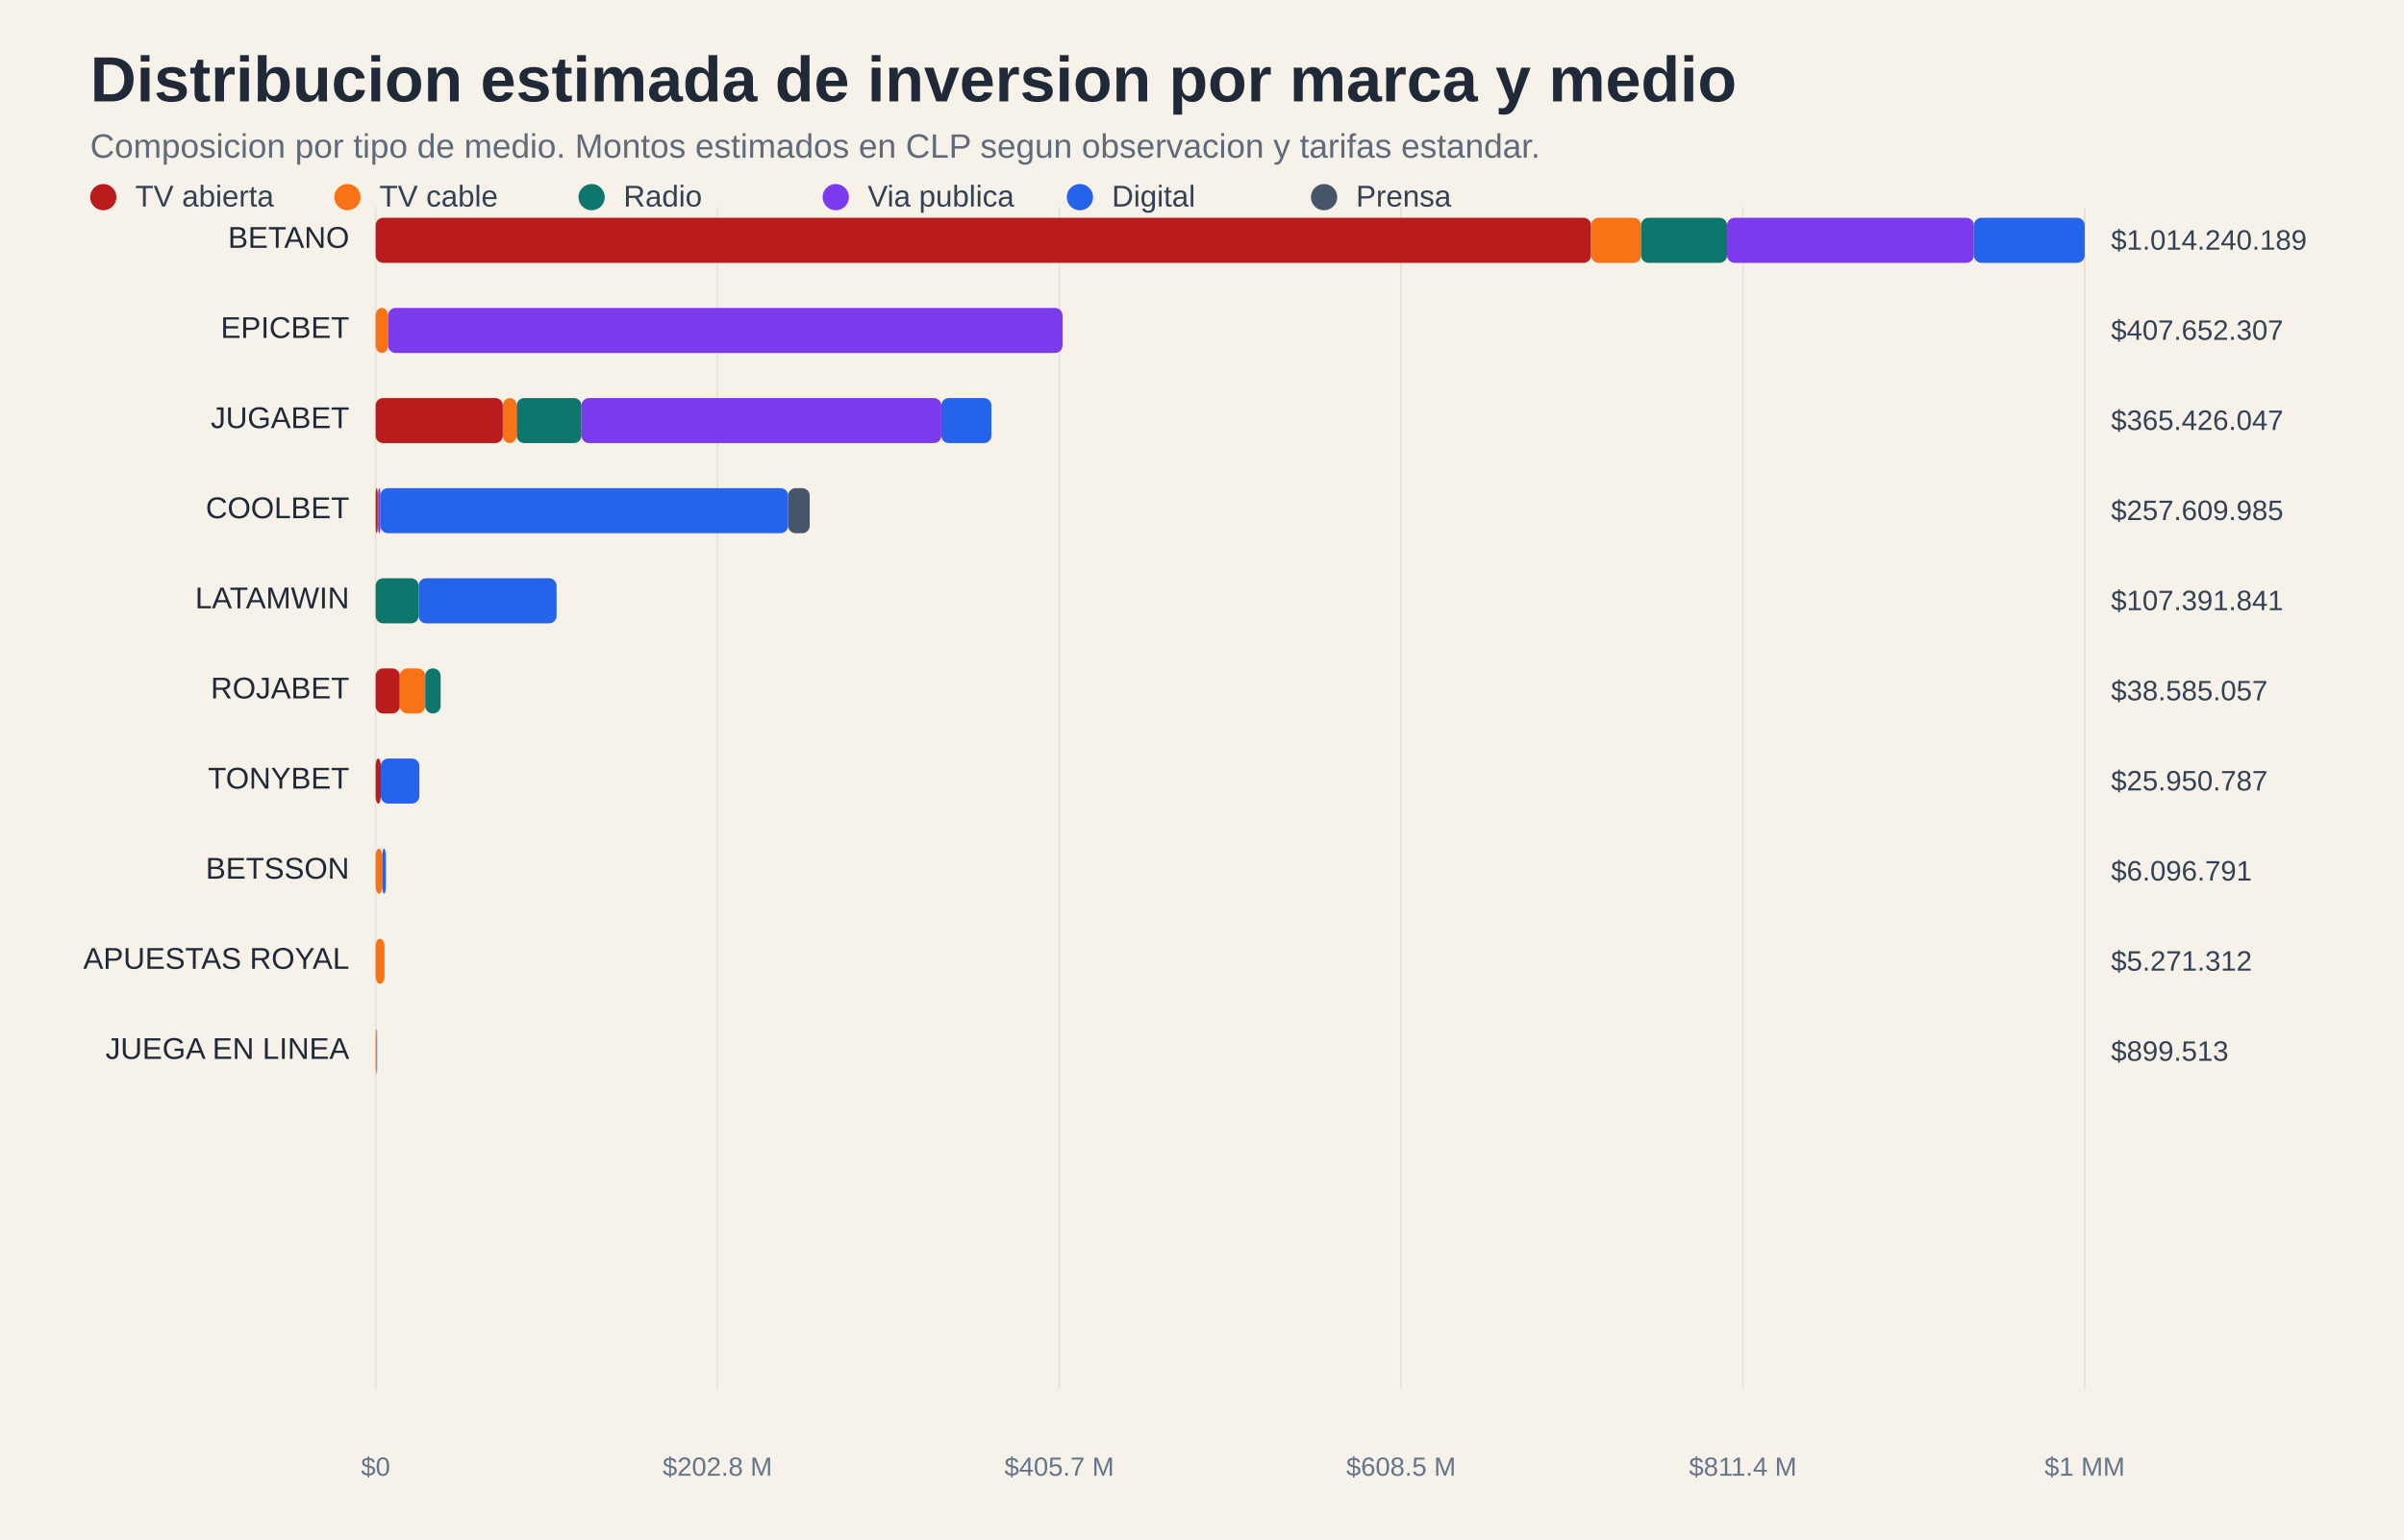
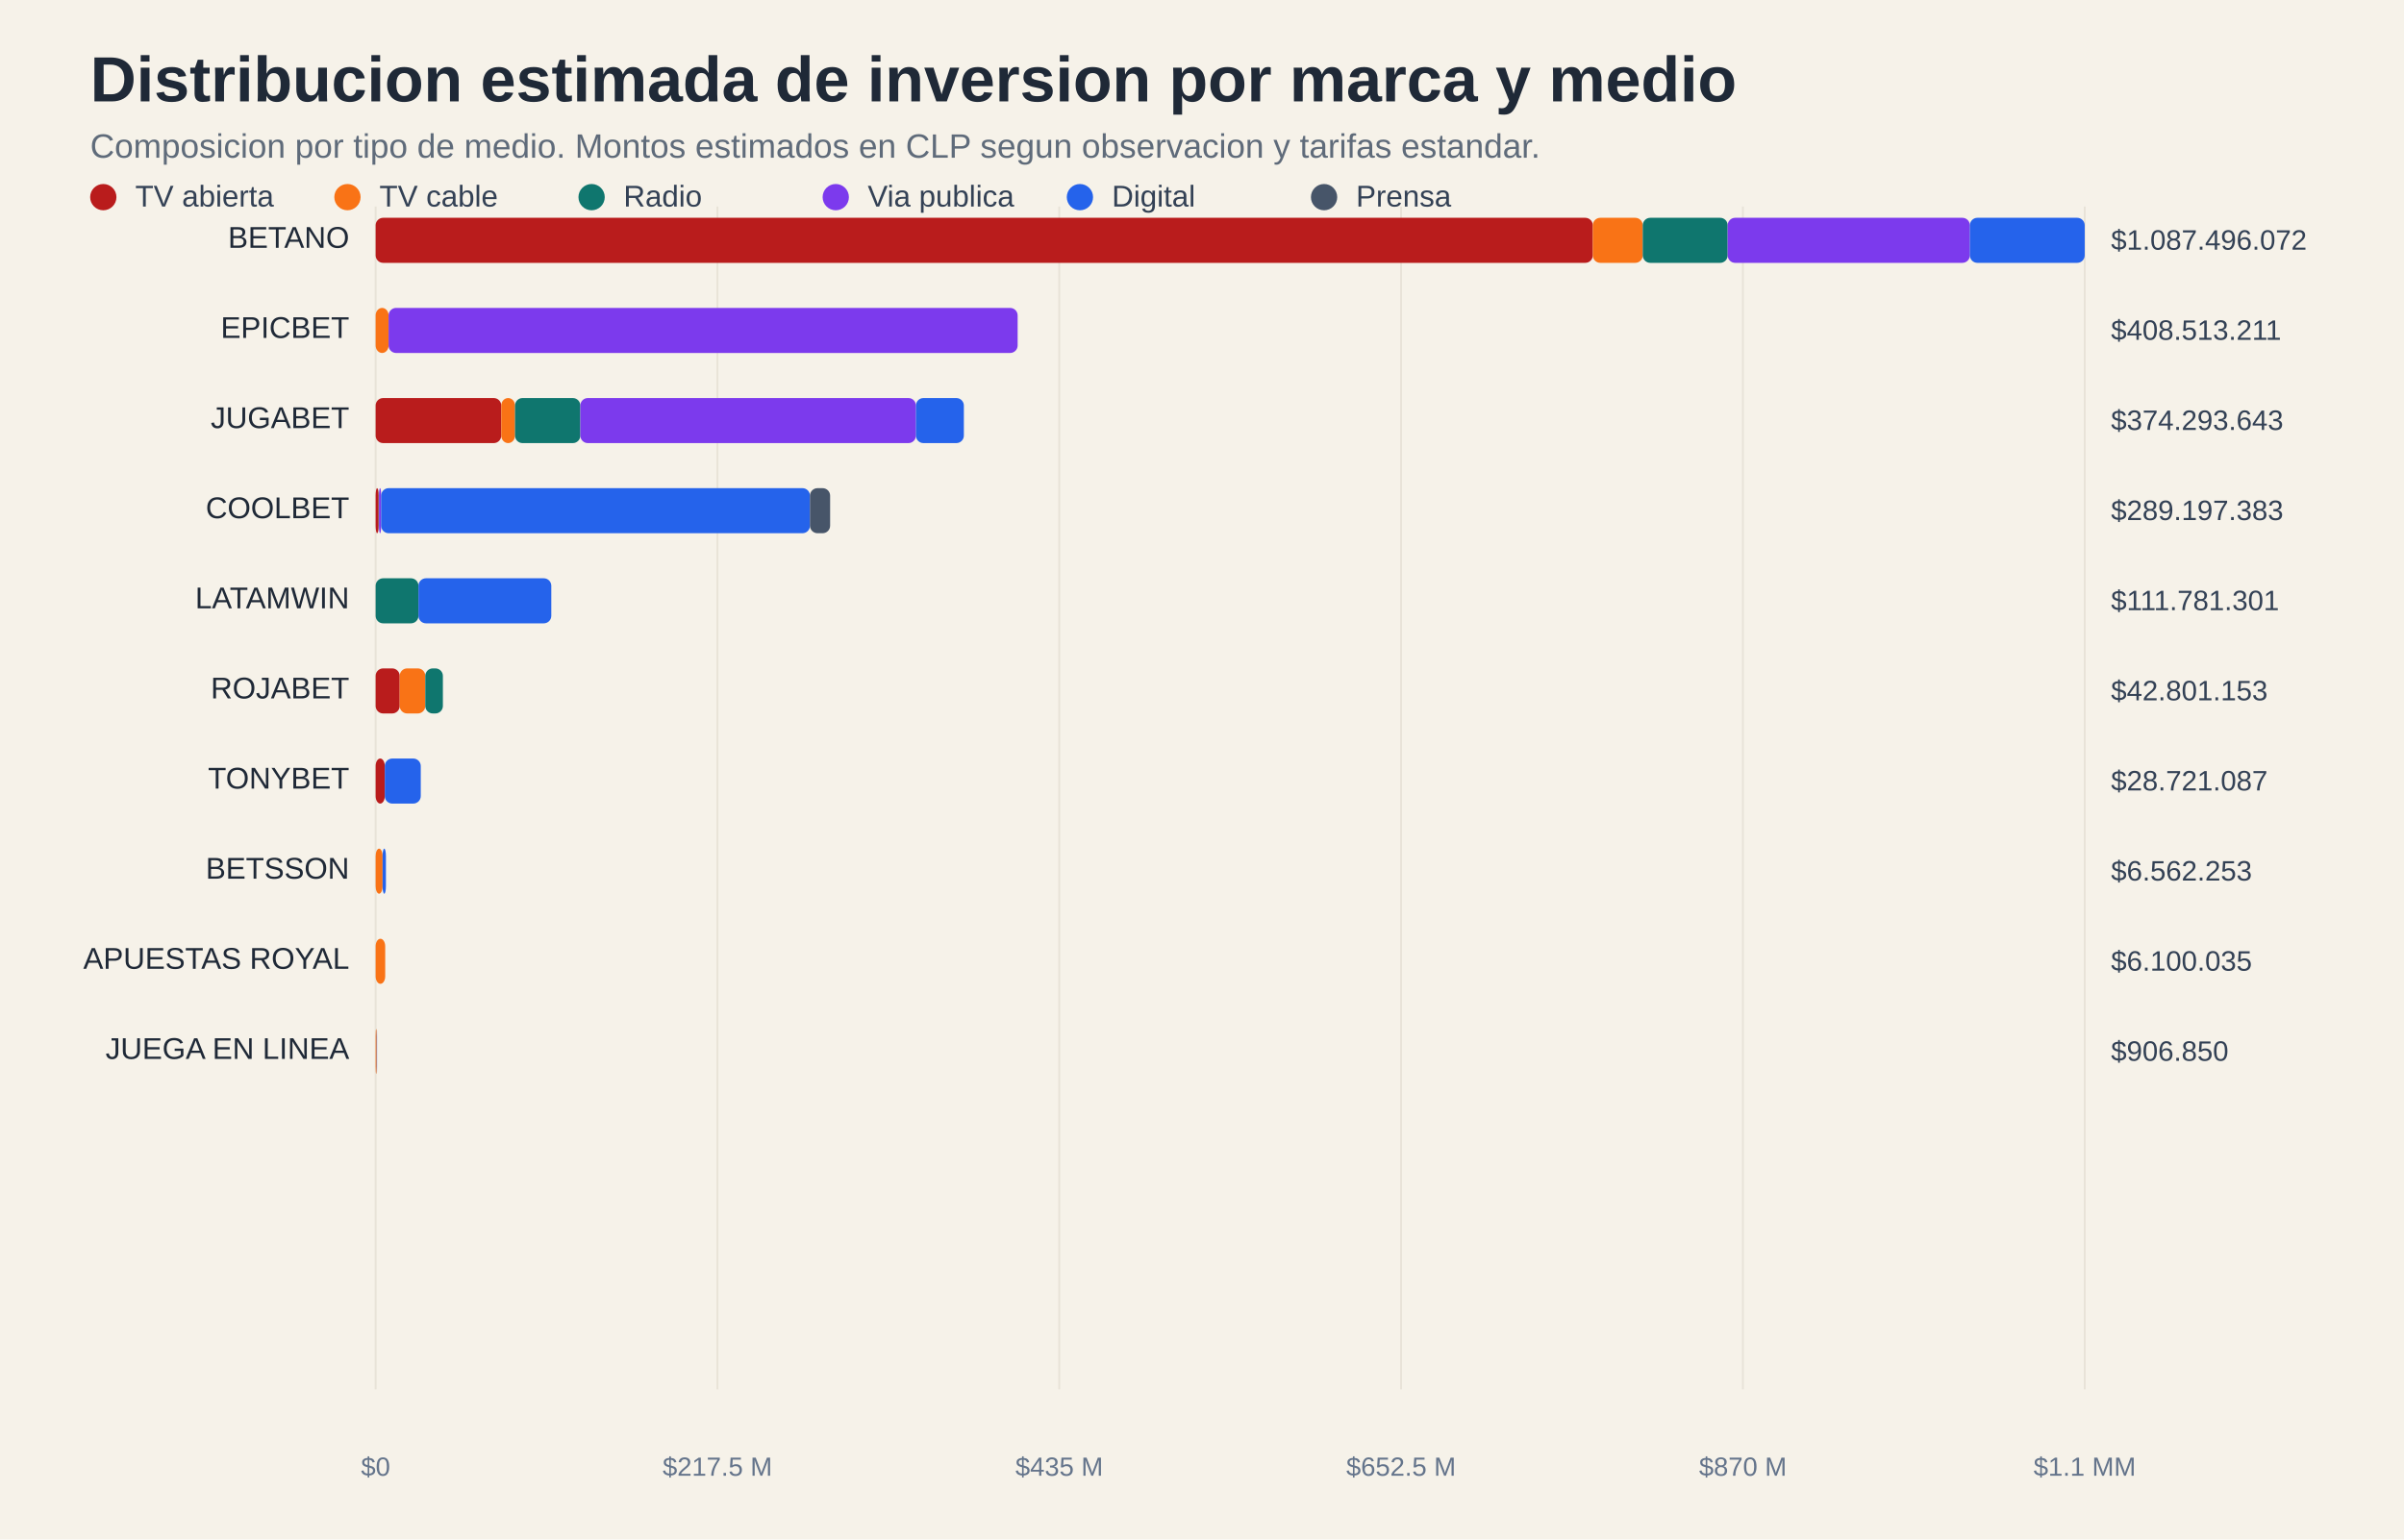
<svg xmlns="http://www.w3.org/2000/svg" width="1280" height="820" viewBox="0 0 1280 820" role="img" aria-labelledby="title desc">
  <rect width="100%" height="100%" fill="#f6f2e9" />
  <text x="48" y="54" font-family="Helvetica Neue, Arial, sans-serif" font-size="34" font-weight="700" fill="#1f2937">Distribucion estimada de inversion por marca y medio</text>
  <text x="48" y="84" font-family="Helvetica Neue, Arial, sans-serif" font-size="18" fill="#5f6b7a">Composicion por tipo de medio. Montos estimados en CLP segun observacion y tarifas estandar.</text>
  <rect x="48" y="98" width="14" height="14" rx="7" fill="#b91c1c" />
  <text x="72" y="110" font-family="Helvetica Neue, Arial, sans-serif" font-size="16" fill="#334155">TV abierta</text>
  <rect x="178" y="98" width="14" height="14" rx="7" fill="#f97316" />
  <text x="202" y="110" font-family="Helvetica Neue, Arial, sans-serif" font-size="16" fill="#334155">TV cable</text>
  <rect x="308" y="98" width="14" height="14" rx="7" fill="#0f766e" />
  <text x="332" y="110" font-family="Helvetica Neue, Arial, sans-serif" font-size="16" fill="#334155">Radio</text>
  <rect x="438" y="98" width="14" height="14" rx="7" fill="#7c3aed" />
  <text x="462" y="110" font-family="Helvetica Neue, Arial, sans-serif" font-size="16" fill="#334155">Via publica</text>
  <rect x="568" y="98" width="14" height="14" rx="7" fill="#2563eb" />
  <text x="592" y="110" font-family="Helvetica Neue, Arial, sans-serif" font-size="16" fill="#334155">Digital</text>
  <rect x="698" y="98" width="14" height="14" rx="7" fill="#475569" />
  <text x="722" y="110" font-family="Helvetica Neue, Arial, sans-serif" font-size="16" fill="#334155">Prensa</text>
  <line x1="200.0" y1="110" x2="200.0" y2="740" stroke="#e8e3d8" stroke-width="1" />
  <text x="200.0" y="786" text-anchor="middle" font-family="Helvetica Neue, Arial, sans-serif" font-size="14" fill="#64748b">$0</text>
  <line x1="382.0" y1="110" x2="382.0" y2="740" stroke="#e8e3d8" stroke-width="1" />
-   <text x="382.0" y="786" text-anchor="middle" font-family="Helvetica Neue, Arial, sans-serif" font-size="14" fill="#64748b">$202.8 M</text>
+   <text x="382.0" y="786" text-anchor="middle" font-family="Helvetica Neue, Arial, sans-serif" font-size="14" fill="#64748b">$217.5 M</text>
  <line x1="564.0" y1="110" x2="564.0" y2="740" stroke="#e8e3d8" stroke-width="1" />
-   <text x="564.0" y="786" text-anchor="middle" font-family="Helvetica Neue, Arial, sans-serif" font-size="14" fill="#64748b">$405.7 M</text>
+   <text x="564.0" y="786" text-anchor="middle" font-family="Helvetica Neue, Arial, sans-serif" font-size="14" fill="#64748b">$435 M</text>
  <line x1="746.0" y1="110" x2="746.0" y2="740" stroke="#e8e3d8" stroke-width="1" />
-   <text x="746.0" y="786" text-anchor="middle" font-family="Helvetica Neue, Arial, sans-serif" font-size="14" fill="#64748b">$608.5 M</text>
+   <text x="746.0" y="786" text-anchor="middle" font-family="Helvetica Neue, Arial, sans-serif" font-size="14" fill="#64748b">$652.5 M</text>
  <line x1="928.0" y1="110" x2="928.0" y2="740" stroke="#e8e3d8" stroke-width="1" />
-   <text x="928.0" y="786" text-anchor="middle" font-family="Helvetica Neue, Arial, sans-serif" font-size="14" fill="#64748b">$811.4 M</text>
+   <text x="928.0" y="786" text-anchor="middle" font-family="Helvetica Neue, Arial, sans-serif" font-size="14" fill="#64748b">$870 M</text>
  <line x1="1110.0" y1="110" x2="1110.0" y2="740" stroke="#e8e3d8" stroke-width="1" />
-   <text x="1110.0" y="786" text-anchor="middle" font-family="Helvetica Neue, Arial, sans-serif" font-size="14" fill="#64748b">$1 MM</text>
+   <text x="1110.0" y="786" text-anchor="middle" font-family="Helvetica Neue, Arial, sans-serif" font-size="14" fill="#64748b">$1.1 MM</text>
  <text x="186" y="132" text-anchor="end" font-family="Helvetica Neue, Arial, sans-serif" font-size="16" fill="#1f2937">BETANO</text>
-   <rect x="200" y="116" width="647.168" height="24" rx="4" fill="#b91c1c" />
-   <rect x="847.168" y="116" width="26.597" height="24" rx="4" fill="#f97316" />
-   <rect x="873.765" y="116" width="45.804" height="24" rx="4" fill="#0f766e" />
-   <rect x="919.569" y="116" width="131.427" height="24" rx="4" fill="#7c3aed" />
-   <rect x="1050.996" y="116" width="59.004" height="24" rx="4" fill="#2563eb" />
-   <text x="1124" y="133" font-family="Helvetica Neue, Arial, sans-serif" font-size="15" fill="#334155">$1.014.240.189</text>
+   <rect x="200" y="116" width="648.079" height="24" rx="4" fill="#b91c1c" />
+   <rect x="848.079" y="116" width="26.595" height="24" rx="4" fill="#f97316" />
+   <rect x="874.675" y="116" width="45.211" height="24" rx="4" fill="#0f766e" />
+   <rect x="919.886" y="116" width="128.965" height="24" rx="4" fill="#7c3aed" />
+   <rect x="1048.85" y="116" width="61.15" height="24" rx="4" fill="#2563eb" />
+   <text x="1124" y="133" font-family="Helvetica Neue, Arial, sans-serif" font-size="15" fill="#334155">$1.087.496.072</text>
  <text x="186" y="180" text-anchor="end" font-family="Helvetica Neue, Arial, sans-serif" font-size="16" fill="#1f2937">EPICBET</text>
-   <rect x="200" y="164" width="6.635" height="24" rx="4" fill="#f97316" />
-   <rect x="206.635" y="164" width="359.12" height="24" rx="4" fill="#7c3aed" />
-   <text x="1124" y="181" font-family="Helvetica Neue, Arial, sans-serif" font-size="15" fill="#334155">$407.652.307</text>
+   <rect x="200" y="164" width="6.909" height="24" rx="4" fill="#f97316" />
+   <rect x="206.909" y="164" width="334.929" height="24" rx="4" fill="#7c3aed" />
+   <text x="1124" y="181" font-family="Helvetica Neue, Arial, sans-serif" font-size="15" fill="#334155">$408.513.211</text>
  <text x="186" y="228" text-anchor="end" font-family="Helvetica Neue, Arial, sans-serif" font-size="16" fill="#1f2937">JUGABET</text>
-   <rect x="200" y="212" width="67.736" height="24" rx="4" fill="#b91c1c" />
-   <rect x="267.736" y="212" width="7.388" height="24" rx="4" fill="#f97316" />
-   <rect x="275.124" y="212" width="34.478" height="24" rx="4" fill="#0f766e" />
-   <rect x="309.602" y="212" width="191.601" height="24" rx="4" fill="#7c3aed" />
-   <rect x="501.203" y="212" width="26.666" height="24" rx="4" fill="#2563eb" />
-   <text x="1124" y="229" font-family="Helvetica Neue, Arial, sans-serif" font-size="15" fill="#334155">$365.426.047</text>
+   <rect x="200" y="212" width="66.895" height="24" rx="4" fill="#b91c1c" />
+   <rect x="266.895" y="212" width="7.328" height="24" rx="4" fill="#f97316" />
+   <rect x="274.223" y="212" width="34.773" height="24" rx="4" fill="#0f766e" />
+   <rect x="308.995" y="212" width="178.694" height="24" rx="4" fill="#7c3aed" />
+   <rect x="487.69" y="212" width="25.513" height="24" rx="4" fill="#2563eb" />
+   <text x="1124" y="229" font-family="Helvetica Neue, Arial, sans-serif" font-size="15" fill="#334155">$374.293.643</text>
  <text x="186" y="276" text-anchor="end" font-family="Helvetica Neue, Arial, sans-serif" font-size="16" fill="#1f2937">COOLBET</text>
-   <rect x="200" y="260" width="1.123" height="24" rx="4" fill="#b91c1c" />
-   <rect x="201.123" y="260" width="0.014" height="24" rx="4" fill="#f97316" />
-   <rect x="201.138" y="260" width="0.17" height="24" rx="4" fill="#0f766e" />
-   <rect x="201.307" y="260" width="1.255" height="24" rx="4" fill="#7c3aed" />
-   <rect x="202.562" y="260" width="217.072" height="24" rx="4" fill="#2563eb" />
-   <rect x="419.634" y="260" width="11.499" height="24" rx="4" fill="#475569" />
-   <text x="1124" y="277" font-family="Helvetica Neue, Arial, sans-serif" font-size="15" fill="#334155">$257.609.985</text>
+   <rect x="200" y="260" width="1.602" height="24" rx="4" fill="#b91c1c" />
+   <rect x="201.602" y="260" width="0.013" height="24" rx="4" fill="#f97316" />
+   <rect x="201.616" y="260" width="0.158" height="24" rx="4" fill="#0f766e" />
+   <rect x="201.774" y="260" width="1.17" height="24" rx="4" fill="#7c3aed" />
+   <rect x="202.944" y="260" width="228.327" height="24" rx="4" fill="#2563eb" />
+   <rect x="431.271" y="260" width="10.725" height="24" rx="4" fill="#475569" />
+   <text x="1124" y="277" font-family="Helvetica Neue, Arial, sans-serif" font-size="15" fill="#334155">$289.197.383</text>
  <text x="186" y="324" text-anchor="end" font-family="Helvetica Neue, Arial, sans-serif" font-size="16" fill="#1f2937">LATAMWIN</text>
-   <rect x="200" y="308" width="22.879" height="24" rx="4" fill="#0f766e" />
-   <rect x="222.879" y="308" width="73.476" height="24" rx="4" fill="#2563eb" />
-   <text x="1124" y="325" font-family="Helvetica Neue, Arial, sans-serif" font-size="15" fill="#334155">$107.391.841</text>
+   <rect x="200" y="308" width="22.808" height="24" rx="4" fill="#0f766e" />
+   <rect x="222.808" y="308" width="70.729" height="24" rx="4" fill="#2563eb" />
+   <text x="1124" y="325" font-family="Helvetica Neue, Arial, sans-serif" font-size="15" fill="#334155">$111.781.301</text>
  <text x="186" y="372" text-anchor="end" font-family="Helvetica Neue, Arial, sans-serif" font-size="16" fill="#1f2937">ROJABET</text>
-   <rect x="200" y="356" width="12.876" height="24" rx="4" fill="#b91c1c" />
-   <rect x="212.876" y="356" width="13.529" height="24" rx="4" fill="#f97316" />
-   <rect x="226.405" y="356" width="8.215" height="24" rx="4" fill="#0f766e" />
-   <text x="1124" y="373" font-family="Helvetica Neue, Arial, sans-serif" font-size="15" fill="#334155">$38.585.057</text>
+   <rect x="200" y="356" width="12.817" height="24" rx="4" fill="#b91c1c" />
+   <rect x="212.817" y="356" width="13.631" height="24" rx="4" fill="#f97316" />
+   <rect x="226.448" y="356" width="9.367" height="24" rx="4" fill="#0f766e" />
+   <text x="1124" y="373" font-family="Helvetica Neue, Arial, sans-serif" font-size="15" fill="#334155">$42.801.153</text>
  <text x="186" y="420" text-anchor="end" font-family="Helvetica Neue, Arial, sans-serif" font-size="16" fill="#1f2937">TONYBET</text>
-   <rect x="200" y="404" width="2.753" height="24" rx="4" fill="#b91c1c" />
-   <rect x="202.753" y="404" width="20.53" height="24" rx="4" fill="#2563eb" />
-   <text x="1124" y="421" font-family="Helvetica Neue, Arial, sans-serif" font-size="15" fill="#334155">$25.950.787</text>
+   <rect x="200" y="404" width="4.886" height="24" rx="4" fill="#b91c1c" />
+   <rect x="204.886" y="404" width="19.147" height="24" rx="4" fill="#2563eb" />
+   <text x="1124" y="421" font-family="Helvetica Neue, Arial, sans-serif" font-size="15" fill="#334155">$28.721.087</text>
  <text x="186" y="468" text-anchor="end" font-family="Helvetica Neue, Arial, sans-serif" font-size="16" fill="#1f2937">BETSSON</text>
-   <rect x="200" y="452" width="3.55" height="24" rx="4" fill="#f97316" />
-   <rect x="203.55" y="452" width="1.92" height="24" rx="4" fill="#2563eb" />
-   <text x="1124" y="469" font-family="Helvetica Neue, Arial, sans-serif" font-size="15" fill="#334155">$6.096.791</text>
+   <rect x="200" y="452" width="3.7" height="24" rx="4" fill="#f97316" />
+   <rect x="203.7" y="452" width="1.791" height="24" rx="4" fill="#2563eb" />
+   <text x="1124" y="469" font-family="Helvetica Neue, Arial, sans-serif" font-size="15" fill="#334155">$6.562.253</text>
  <text x="186" y="516" text-anchor="end" font-family="Helvetica Neue, Arial, sans-serif" font-size="16" fill="#1f2937">APUESTAS ROYAL</text>
-   <rect x="200" y="500" width="4.73" height="24" rx="4" fill="#f97316" />
-   <text x="1124" y="517" font-family="Helvetica Neue, Arial, sans-serif" font-size="15" fill="#334155">$5.271.312</text>
+   <rect x="200" y="500" width="5.104" height="24" rx="4" fill="#f97316" />
+   <text x="1124" y="517" font-family="Helvetica Neue, Arial, sans-serif" font-size="15" fill="#334155">$6.100.035</text>
  <text x="186" y="564" text-anchor="end" font-family="Helvetica Neue, Arial, sans-serif" font-size="16" fill="#1f2937">JUEGA EN LINEA</text>
-   <rect x="200" y="548" width="0.616" height="24" rx="4" fill="#f97316" />
-   <rect x="200.616" y="548" width="0.191" height="24" rx="4" fill="#2563eb" />
-   <text x="1124" y="565" font-family="Helvetica Neue, Arial, sans-serif" font-size="15" fill="#334155">$899.513</text>
+   <rect x="200" y="548" width="0.575" height="24" rx="4" fill="#f97316" />
+   <rect x="200.575" y="548" width="0.184" height="24" rx="4" fill="#2563eb" />
+   <text x="1124" y="565" font-family="Helvetica Neue, Arial, sans-serif" font-size="15" fill="#334155">$906.850</text>
</svg>
